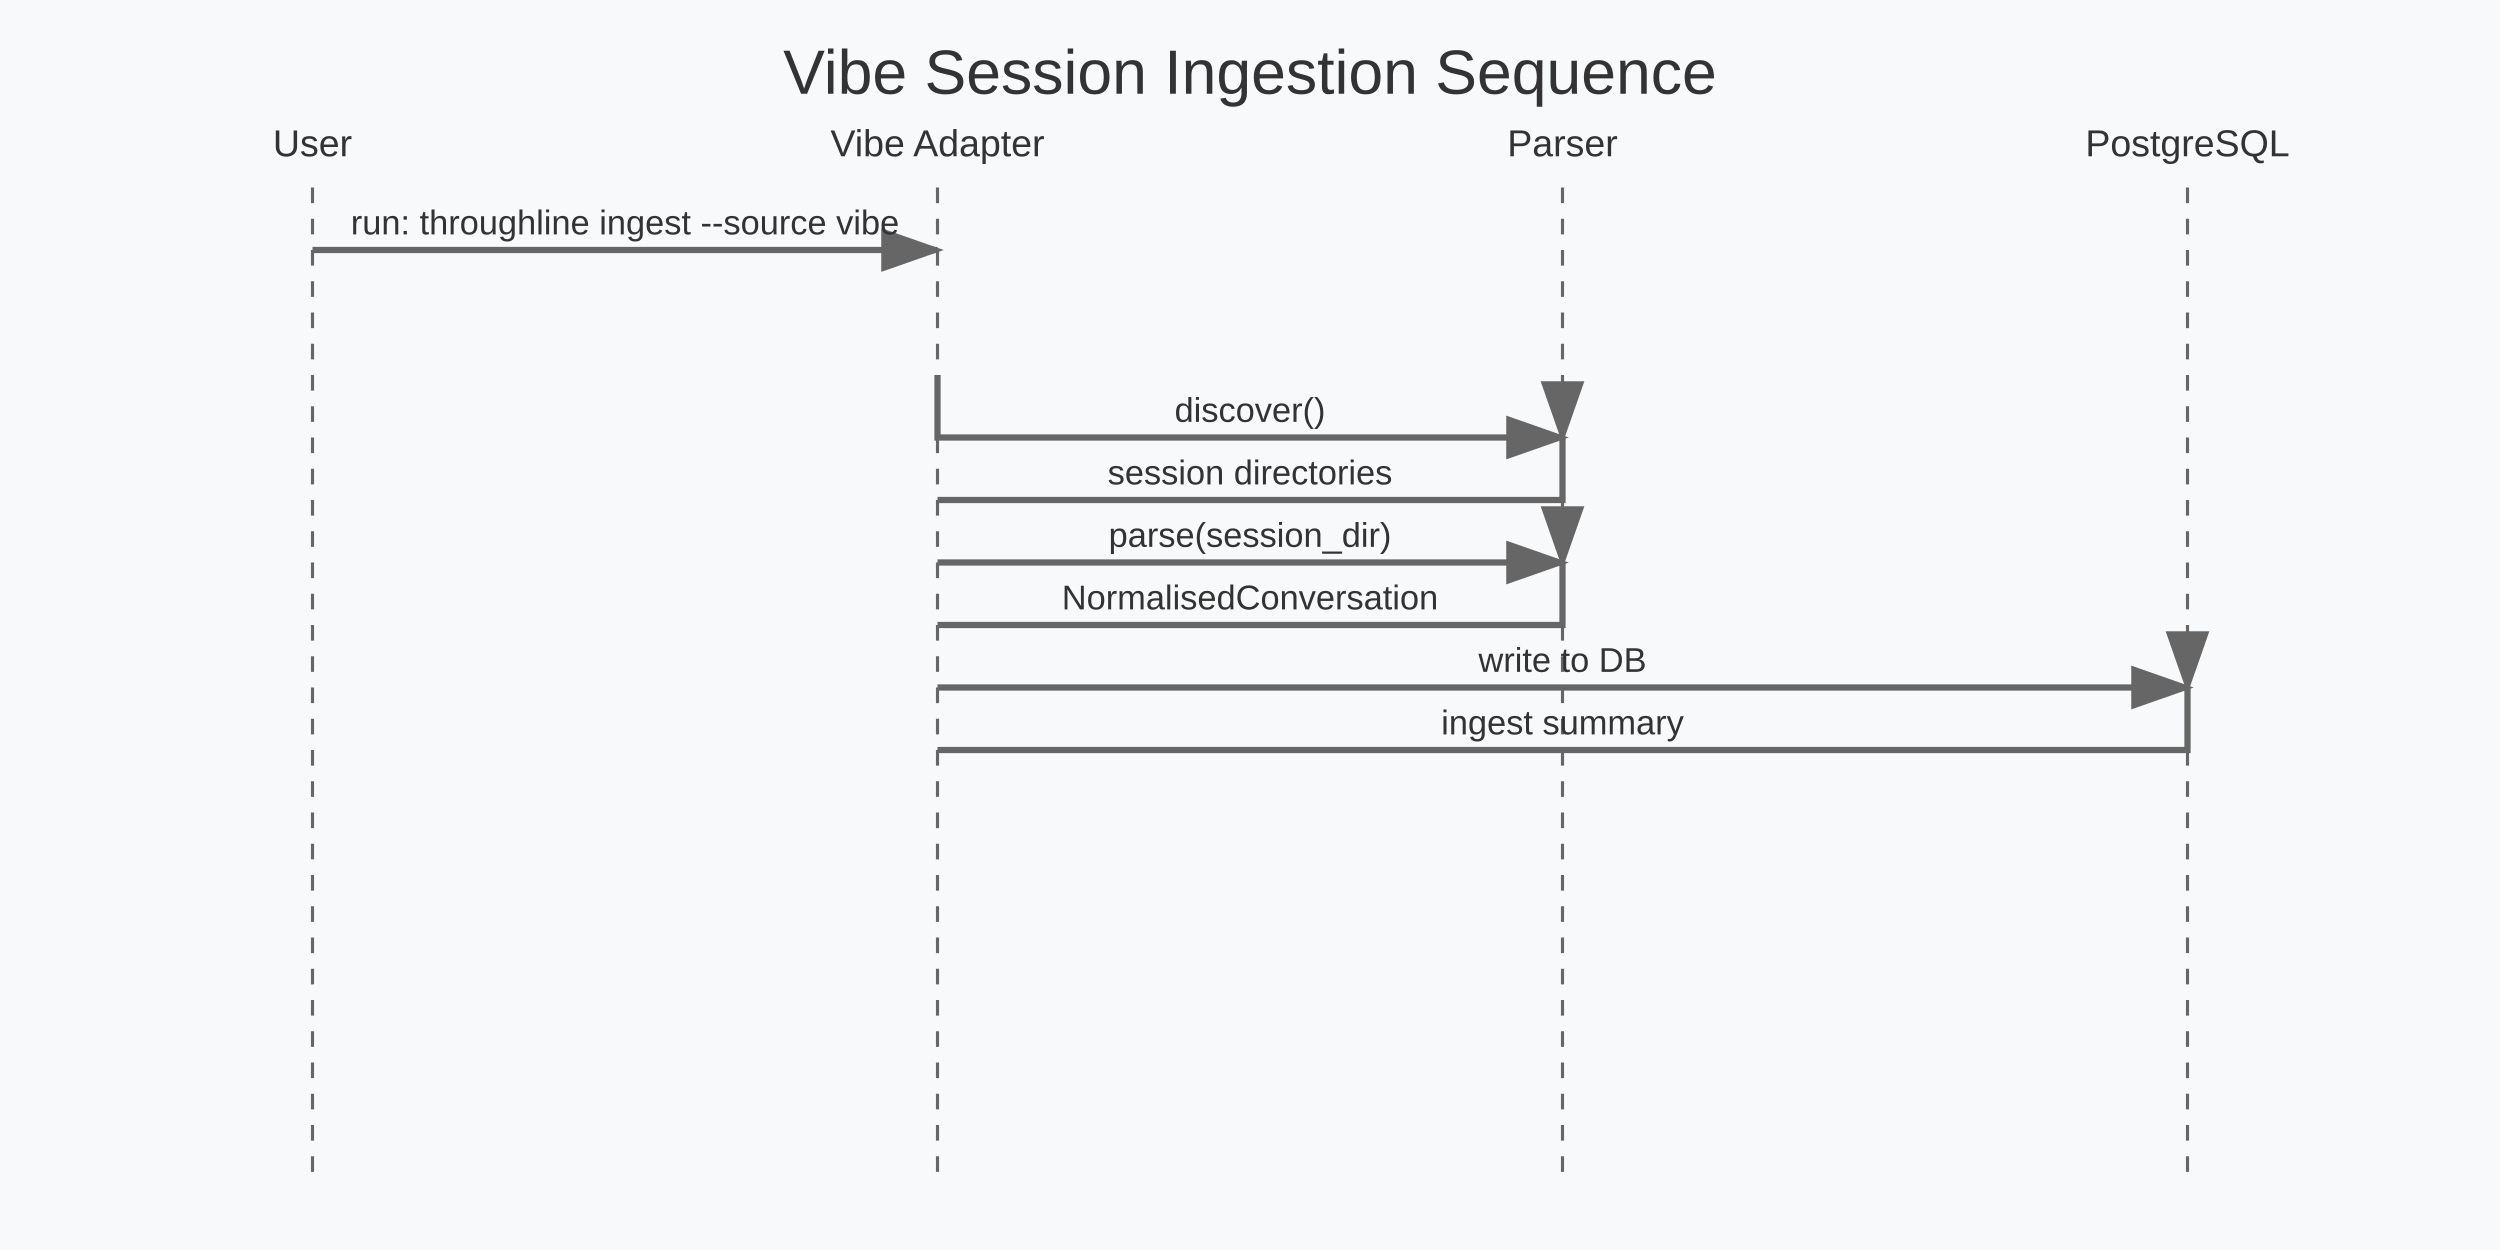
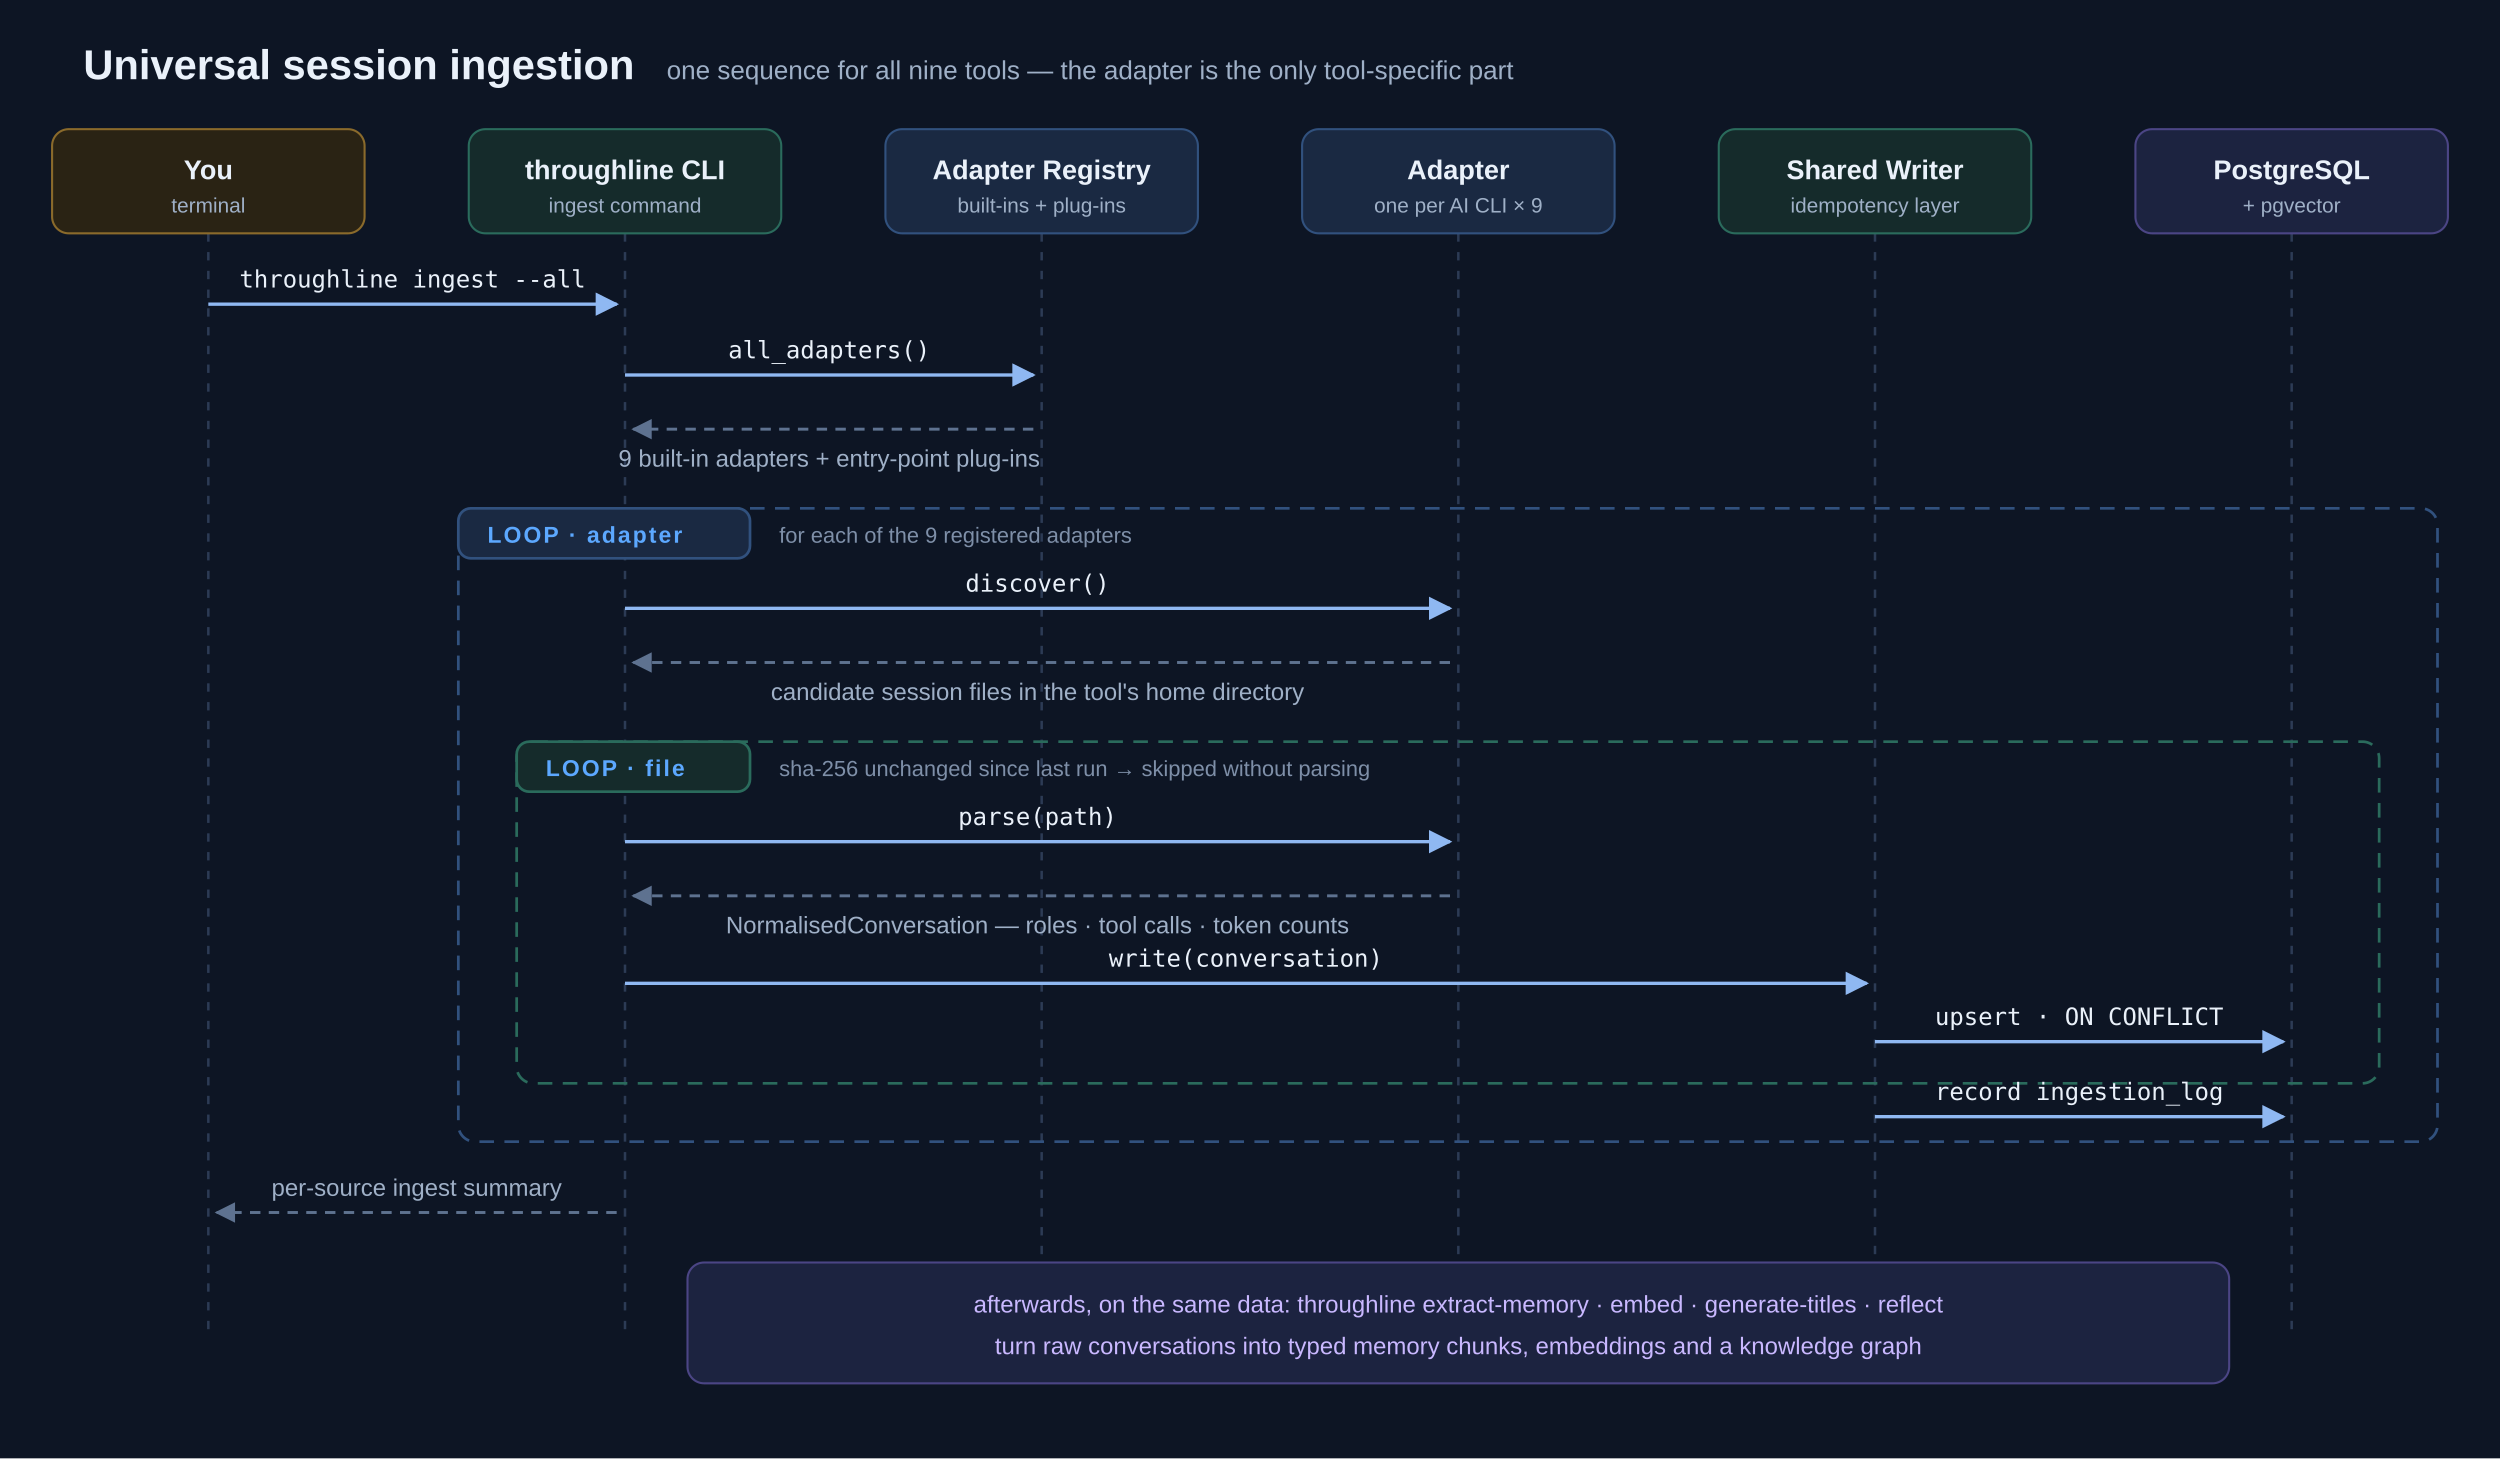
- <svg xmlns="http://www.w3.org/2000/svg" width="800" height="400" viewBox="0 0 800 400">
-   <rect width="100%" height="100%" fill="#f8f9fa" />
-   <text x="400" y="30" font-family="Arial" font-size="20" text-anchor="middle" fill="#333">Vibe Session Ingestion Sequence</text>
-   <line x1="100" y1="60" x2="100" y2="380" stroke="#666" stroke-width="1" stroke-dasharray="5,5" />
-   <line x1="300" y1="60" x2="300" y2="380" stroke="#666" stroke-width="1" stroke-dasharray="5,5" />
-   <line x1="500" y1="60" x2="500" y2="380" stroke="#666" stroke-width="1" stroke-dasharray="5,5" />
-   <line x1="700" y1="60" x2="700" y2="380" stroke="#666" stroke-width="1" stroke-dasharray="5,5" />
-   <text x="100" y="50" font-family="Arial" font-size="12" text-anchor="middle" fill="#333">User</text>
-   <text x="300" y="50" font-family="Arial" font-size="12" text-anchor="middle" fill="#333">Vibe Adapter</text>
-   <text x="500" y="50" font-family="Arial" font-size="12" text-anchor="middle" fill="#333">Parser</text>
-   <text x="700" y="50" font-family="Arial" font-size="12" text-anchor="middle" fill="#333">PostgreSQL</text>
-   <path d="M100 80 L300 80" stroke="#666" stroke-width="2" fill="none" marker-end="url(#arrowhead)" />
-   <text x="200" y="75" font-family="Arial" font-size="11" text-anchor="middle" fill="#333">run: throughline ingest --source vibe</text>
-   <path d="M300 120 L300 140 L500 140" stroke="#666" stroke-width="2" fill="none" marker-end="url(#arrowhead)" />
-   <text x="400" y="135" font-family="Arial" font-size="11" text-anchor="middle" fill="#333">discover()</text>
-   <path d="M500 140 L500 160 L300 160" stroke="#666" stroke-width="2" fill="none" marker-start="url(#arrowhead)" />
-   <text x="400" y="155" font-family="Arial" font-size="11" text-anchor="middle" fill="#333">session directories</text>
-   <path d="M300 180 L500 180" stroke="#666" stroke-width="2" fill="none" marker-end="url(#arrowhead)" />
-   <text x="400" y="175" font-family="Arial" font-size="11" text-anchor="middle" fill="#333">parse(session_dir)</text>
-   <path d="M500 180 L500 200 L300 200" stroke="#666" stroke-width="2" fill="none" marker-start="url(#arrowhead)" />
-   <text x="400" y="195" font-family="Arial" font-size="11" text-anchor="middle" fill="#333">NormalisedConversation</text>
-   <path d="M300 220 L700 220" stroke="#666" stroke-width="2" fill="none" marker-end="url(#arrowhead)" />
-   <text x="500" y="215" font-family="Arial" font-size="11" text-anchor="middle" fill="#333">write to DB</text>
-   <path d="M700 220 L700 240 L300 240" stroke="#666" stroke-width="2" fill="none" marker-start="url(#arrowhead)" />
-   <text x="500" y="235" font-family="Arial" font-size="11" text-anchor="middle" fill="#333">ingest summary</text>
+ <svg xmlns="http://www.w3.org/2000/svg" width="1200" height="700" viewBox="0 0 1200 700" role="img" aria-label="Universal session ingestion sequence: the CLI asks the registry for all adapters, each adapter discovers and parses session files, the shared writer stores them idempotently in PostgreSQL">
  <defs>
-     <marker id="arrowhead" markerWidth="10" markerHeight="7" refX="9" refY="3.5" orient="auto">
-       <polygon points="0 0, 10 3.5, 0 7" fill="#666" />
+     <style>
+       .title   { font: 700 20px 'Segoe UI', -apple-system, 'Helvetica Neue', Arial, sans-serif; fill: #EAF1FA; }
+       .subtitle{ font: 400 12.5px 'Segoe UI', -apple-system, 'Helvetica Neue', Arial, sans-serif; fill: #9FB0C7; }
+       .actor   { font: 600 13px 'Segoe UI', -apple-system, 'Helvetica Neue', Arial, sans-serif; fill: #EAF1FA; }
+       .actorsub{ font: 400 10px 'Segoe UI', -apple-system, 'Helvetica Neue', Arial, sans-serif; fill: #9FB0C7; }
+       .msg     { font: 500 11.5px ui-monospace, 'SF Mono', Menlo, Consolas, monospace; fill: #EAF1FA; }
+       .ret     { font: 400 11.5px 'Segoe UI', -apple-system, 'Helvetica Neue', Arial, sans-serif; fill: #9FB0C7; }
+       .frame   { font: 700 11px 'Segoe UI', -apple-system, 'Helvetica Neue', Arial, sans-serif; letter-spacing: 1px; fill: #5CA8FF; }
+       .framesub{ font: 400 10.5px 'Segoe UI', -apple-system, 'Helvetica Neue', Arial, sans-serif; fill: #7E8FA8; }
+       .note    { font: 400 11.5px 'Segoe UI', -apple-system, 'Helvetica Neue', Arial, sans-serif; fill: #C9B8FF; }
+     </style>
+     <marker id="arr" viewBox="0 0 10 10" refX="9" refY="5" markerWidth="7" markerHeight="7" orient="auto-start-reverse">
+       <path d="M 0 0 L 10 5 L 0 10 z" fill="#8FB8F2" />
+     </marker>
+     <marker id="arrret" viewBox="0 0 10 10" refX="9" refY="5" markerWidth="7" markerHeight="7" orient="auto-start-reverse">
+       <path d="M 0 0 L 10 5 L 0 10 z" fill="#5E7290" />
    </marker>
  </defs>
+   <rect width="1200" height="700" fill="#0D1524" />
+   <text x="40" y="38" class="title">Universal session ingestion</text>
+   <text x="320" y="38" class="subtitle">one sequence for all nine tools — the adapter is the only tool-specific part</text>
+   <g stroke="#2C3B55" stroke-width="1.2" stroke-dasharray="4,5">
+     <line x1="100" y1="112" x2="100" y2="640" />
+     <line x1="300" y1="112" x2="300" y2="640" />
+     <line x1="500" y1="112" x2="500" y2="640" />
+     <line x1="700" y1="112" x2="700" y2="640" />
+     <line x1="900" y1="112" x2="900" y2="640" />
+     <line x1="1100" y1="112" x2="1100" y2="640" />
+   </g>
+   <g>
+     <g transform="translate(25,62)">
+       <rect width="150" height="50" rx="8" fill="#2A2314" stroke="#8A6A2B" />
+       <text x="75" y="24" class="actor" text-anchor="middle">You</text>
+       <text x="75" y="40" class="actorsub" text-anchor="middle">terminal</text>
+     </g>
+     <g transform="translate(225,62)">
+       <rect width="150" height="50" rx="8" fill="#152B2B" stroke="#2A6B5C" />
+       <text x="75" y="24" class="actor" text-anchor="middle">throughline CLI</text>
+       <text x="75" y="40" class="actorsub" text-anchor="middle">ingest command</text>
+     </g>
+     <g transform="translate(425,62)">
+       <rect width="150" height="50" rx="8" fill="#1A2942" stroke="#31517E" />
+       <text x="75" y="24" class="actor" text-anchor="middle">Adapter Registry</text>
+       <text x="75" y="40" class="actorsub" text-anchor="middle">built-ins + plug-ins</text>
+     </g>
+     <g transform="translate(625,62)">
+       <rect width="150" height="50" rx="8" fill="#1A2942" stroke="#31517E" />
+       <text x="75" y="24" class="actor" text-anchor="middle">Adapter</text>
+       <text x="75" y="40" class="actorsub" text-anchor="middle">one per AI CLI × 9</text>
+     </g>
+     <g transform="translate(825,62)">
+       <rect width="150" height="50" rx="8" fill="#152B2B" stroke="#2A6B5C" />
+       <text x="75" y="24" class="actor" text-anchor="middle">Shared Writer</text>
+       <text x="75" y="40" class="actorsub" text-anchor="middle">idempotency layer</text>
+     </g>
+     <g transform="translate(1025,62)">
+       <rect width="150" height="50" rx="8" fill="#1C2340" stroke="#4B4585" />
+       <text x="75" y="24" class="actor" text-anchor="middle">PostgreSQL</text>
+       <text x="75" y="40" class="actorsub" text-anchor="middle">+ pgvector</text>
+     </g>
+   </g>
+   <line x1="100" y1="146" x2="296" y2="146" stroke="#8FB8F2" stroke-width="1.6" marker-end="url(#arr)" />
+   <text x="198" y="138" class="msg" text-anchor="middle">throughline ingest --all</text>
+   <line x1="300" y1="180" x2="496" y2="180" stroke="#8FB8F2" stroke-width="1.6" marker-end="url(#arr)" />
+   <text x="398" y="172" class="msg" text-anchor="middle">all_adapters()</text>
+   <line x1="496" y1="206" x2="304" y2="206" stroke="#5E7290" stroke-width="1.4" stroke-dasharray="5,4" marker-end="url(#arrret)" />
+   <text x="398" y="224" class="ret" text-anchor="middle">9 built-in adapters + entry-point plug-ins</text>
+   <rect x="220" y="244" width="950" height="304" rx="8" fill="none" stroke="#31517E" stroke-width="1.3" stroke-dasharray="7,5" />
+   <rect x="220" y="244" width="140" height="24" rx="6" fill="#1A2942" stroke="#31517E" stroke-width="1.3" />
+   <text x="234" y="260.5" class="frame">LOOP · adapter</text>
+   <text x="374" y="260.5" class="framesub">for each of the 9 registered adapters</text>
+   <line x1="300" y1="292" x2="696" y2="292" stroke="#8FB8F2" stroke-width="1.6" marker-end="url(#arr)" />
+   <text x="498" y="284" class="msg" text-anchor="middle">discover()</text>
+   <line x1="696" y1="318" x2="304" y2="318" stroke="#5E7290" stroke-width="1.4" stroke-dasharray="5,4" marker-end="url(#arrret)" />
+   <text x="498" y="336" class="ret" text-anchor="middle">candidate session files in the tool's home directory</text>
+   <rect x="248" y="356" width="894" height="164" rx="8" fill="none" stroke="#2A6B5C" stroke-width="1.3" stroke-dasharray="7,5" />
+   <rect x="248" y="356" width="112" height="24" rx="6" fill="#152B2B" stroke="#2A6B5C" stroke-width="1.3" />
+   <text x="262" y="372.5" class="frame" fill="#35C4A5">LOOP · file</text>
+   <text x="374" y="372.5" class="framesub">sha-256 unchanged since last run → skipped without parsing</text>
+   <line x1="300" y1="404" x2="696" y2="404" stroke="#8FB8F2" stroke-width="1.6" marker-end="url(#arr)" />
+   <text x="498" y="396" class="msg" text-anchor="middle">parse(path)</text>
+   <line x1="696" y1="430" x2="304" y2="430" stroke="#5E7290" stroke-width="1.4" stroke-dasharray="5,4" marker-end="url(#arrret)" />
+   <text x="498" y="448" class="ret" text-anchor="middle">NormalisedConversation — roles · tool calls · token counts</text>
+   <line x1="300" y1="472" x2="896" y2="472" stroke="#8FB8F2" stroke-width="1.6" marker-end="url(#arr)" />
+   <text x="598" y="464" class="msg" text-anchor="middle">write(conversation)</text>
+   <line x1="900" y1="500" x2="1096" y2="500" stroke="#8FB8F2" stroke-width="1.6" marker-end="url(#arr)" />
+   <text x="998" y="492" class="msg" text-anchor="middle">upsert · ON CONFLICT</text>
+   <line x1="900" y1="536" x2="1096" y2="536" stroke="#8FB8F2" stroke-width="1.6" marker-end="url(#arr)" />
+   <text x="998" y="528" class="msg" text-anchor="middle">record ingestion_log</text>
+   <line x1="296" y1="582" x2="104" y2="582" stroke="#5E7290" stroke-width="1.4" stroke-dasharray="5,4" marker-end="url(#arrret)" />
+   <text x="200" y="574" class="ret" text-anchor="middle">per-source ingest summary</text>
+   <rect x="330" y="606" width="740" height="58" rx="8" fill="#1C2340" stroke="#4B4585" />
+   <text x="700" y="630" class="note" text-anchor="middle">afterwards, on the same data: throughline extract-memory · embed · generate-titles · reflect</text>
+   <text x="700" y="650" class="note" text-anchor="middle">turn raw conversations into typed memory chunks, embeddings and a knowledge graph</text>
</svg>
